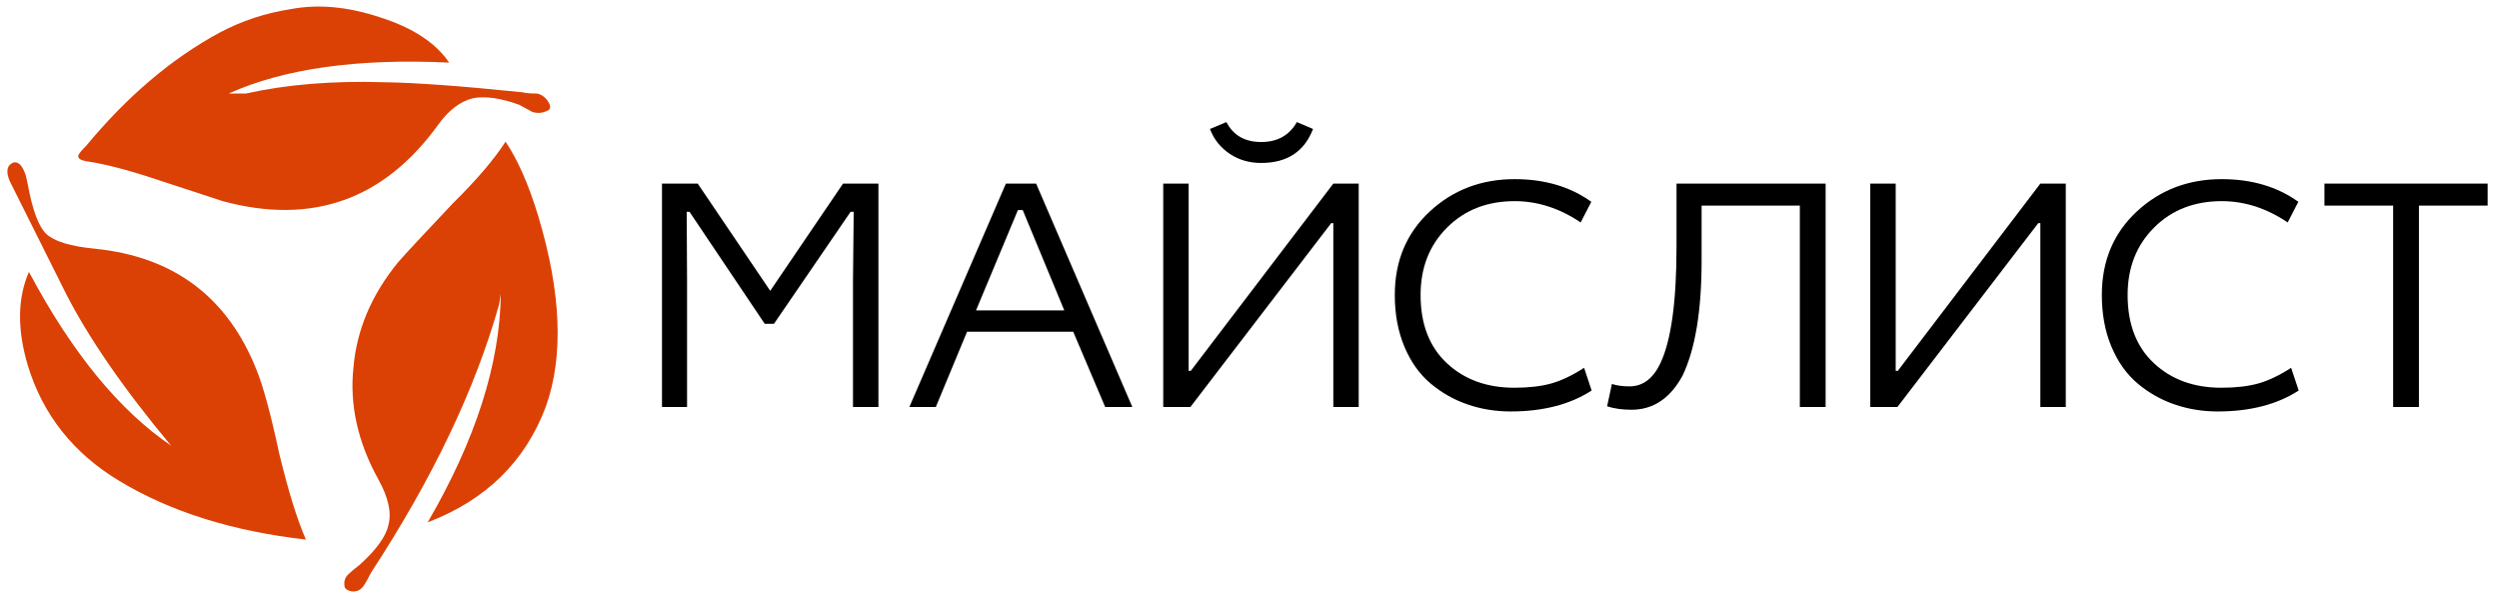
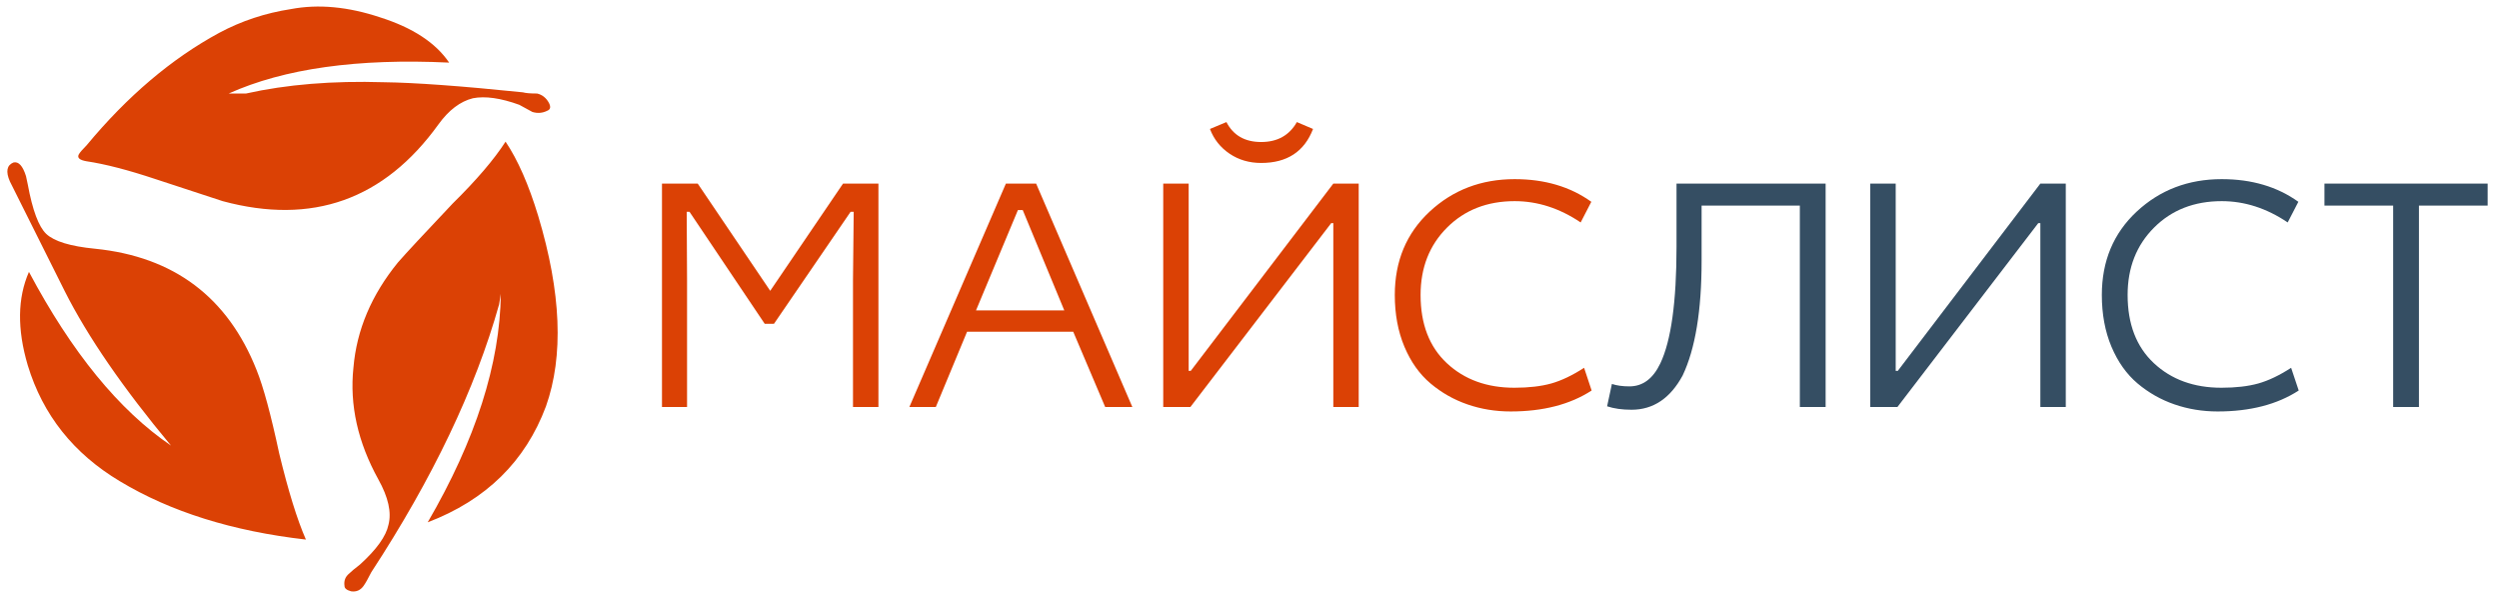
<svg xmlns="http://www.w3.org/2000/svg" version="1.1" width="567" height="137" viewBox="42 179 567 137" xml:space="preserve">
  <defs>
</defs>
  <g transform="matrix(1 0 0 1 365.587 246.8193)" style="">
-     <path fill="#000000" opacity="1" d="M-173.39 24.49L-173.39-26.18L-165.28-26.18L-148.83-1.86L-132.31-26.18L-124.28-26.18L-124.28 24.49L-130.05 24.49L-130.05-4.28L-129.89-19.79L-130.59-19.79L-147.98 5.62L-150.08 5.62L-167.15-19.79L-167.78-19.79L-167.70-4.28L-167.70 24.49L-173.39 24.49Z" />
-     <path fill="#000000" opacity="1" d="M-117.26 24.49L-95.36-26.18L-88.50-26.18L-66.67 24.49L-72.83 24.49L-80.08 7.42L-104.17 7.42L-111.26 24.49L-117.26 24.49ZM-91.54-20.18L-92.63-20.18L-102.14 2.58L-82.11 2.58L-91.54-20.18Z" />
-     <path fill="#000000" opacity="1" d="M-59.66 24.49L-59.66-26.18L-53.89-26.18L-53.89 16.30L-53.42 16.30L-21.07-26.18L-15.31-26.18L-15.31 24.49L-21.07 24.49L-21.07-17.22L-21.54-17.22L-53.50 24.49L-59.66 24.49ZM-49.06-38.57L-49.06-38.57L-45.32-40.13Q-42.98-35.61-37.44-35.61Q-31.91-35.61-29.34-40.13L-29.34-40.13L-25.67-38.57Q-28.63-30.86-37.44-30.86L-37.44-30.86Q-41.50-30.86-44.61-32.96Q-47.73-35.07-49.06-38.57Z" />
-     <path fill="#000000" opacity="1" d="M37.47-22.05L37.47-22.05L35.05-17.37Q27.88-22.20 20.08-22.20L20.08-22.20Q10.73-22.20 4.73-16.20Q-1.27-10.20-1.27-0.92L-1.27-0.92Q-1.27 8.98 4.69 14.55Q10.65 20.12 20.01 20.12L20.01 20.12Q24.92 20.12 28.39 19.15Q31.85 18.17 35.83 15.60L35.83 15.60L37.54 20.75Q30.22 25.50 19.15 25.50L19.15 25.50Q14.00 25.50 9.37 23.90Q4.73 22.30 0.99 19.15Q-2.76 15.99-4.94 10.81Q-7.12 5.62-7.12-0.92L-7.12-0.92Q-7.12-12.46 0.79-19.83Q8.70-27.19 20.08-27.19L20.08-27.19Q30.30-27.19 37.47-22.05Z" />
-     <path fill="#000000" opacity="1" d="M56.80-11.84L56.80-26.18L90.63-26.18L90.63 24.49L84.78 24.49L84.78-21.19L62.49-21.19L62.49-8.64Q62.49 8.27 58.20 17.32L58.20 17.32Q53.99 25.11 46.59 25.11L46.59 25.11Q43.39 25.11 41.05 24.33L41.05 24.33L42.14 19.26Q43.78 19.81 46.12 19.81L46.12 19.81Q50.64 19.81 53.13 14.59L53.13 14.59Q56.80 6.87 56.80-11.84L56.80-11.84Z" />
-     <path fill="#000000" opacity="1" d="M100.76 24.49L100.76-26.18L106.53-26.18L106.53 16.30L107.00 16.30L139.35-26.18L145.12-26.18L145.12 24.49L139.35 24.49L139.35-17.22L138.88-17.22L106.92 24.49L100.76 24.49Z" />
-     <path fill="#000000" opacity="1" d="M197.89-22.05L197.89-22.05L195.47-17.37Q188.30-22.20 180.50-22.20L180.50-22.20Q171.15-22.20 165.15-16.20Q159.15-10.20 159.15-0.92L159.15-0.92Q159.15 8.98 165.11 14.55Q171.07 20.12 180.43 20.12L180.43 20.12Q185.34 20.12 188.81 19.15Q192.28 18.17 196.25 15.60L196.25 15.60L197.97 20.75Q190.64 25.50 179.57 25.50L179.57 25.50Q174.42 25.50 169.79 23.90Q165.15 22.30 161.41 19.15Q157.67 15.99 155.48 10.81Q153.30 5.62 153.30-0.92L153.30-0.92Q153.30-12.46 161.21-19.83Q169.12-27.19 180.50-27.19L180.50-27.19Q190.72-27.19 197.89-22.05Z" />
-     <path fill="#000000" opacity="1" d="M219.40-21.19L203.81-21.19L203.81-26.18L240.84-26.18L240.84-21.19L225.25-21.19L225.25 24.49L219.40 24.49L219.40-21.19Z" />
+     <path fill="#DB4105" opacity="1" d="M-173.39 24.49L-173.39-26.18L-165.28-26.18L-148.83-1.86L-132.31-26.18L-124.28-26.18L-124.28 24.49L-130.05 24.49L-130.05-4.28L-129.89-19.79L-130.59-19.79L-147.98 5.62L-150.08 5.62L-167.15-19.79L-167.78-19.79L-167.70-4.28L-167.70 24.49L-173.39 24.49Z" />
+     <path fill="#DB4105" opacity="1" d="M-117.26 24.49L-95.36-26.18L-88.50-26.18L-66.67 24.49L-72.83 24.49L-80.08 7.42L-104.17 7.42L-111.26 24.49L-117.26 24.49ZM-91.54-20.18L-92.63-20.18L-102.14 2.58L-82.11 2.58L-91.54-20.18Z" />
+     <path fill="#DB4105" opacity="1" d="M-59.66 24.49L-59.66-26.18L-53.89-26.18L-53.89 16.30L-53.42 16.30L-21.07-26.18L-15.31-26.18L-15.31 24.49L-21.07 24.49L-21.07-17.22L-21.54-17.22L-53.50 24.49L-59.66 24.49ZM-49.06-38.57L-49.06-38.57L-45.32-40.13Q-42.98-35.61-37.44-35.61Q-31.91-35.61-29.34-40.13L-29.34-40.13L-25.67-38.57Q-28.63-30.86-37.44-30.86L-37.44-30.86Q-41.50-30.86-44.61-32.96Q-47.73-35.07-49.06-38.57Z" />
+     <path fill="#DB4105" opacity="1" d="M37.47-22.05L37.47-22.05L35.05-17.37Q27.88-22.20 20.08-22.20L20.08-22.20Q10.73-22.20 4.73-16.20Q-1.27-10.20-1.27-0.92L-1.27-0.92Q-1.27 8.98 4.69 14.55Q10.65 20.12 20.01 20.12L20.01 20.12Q24.92 20.12 28.39 19.15Q31.85 18.17 35.83 15.60L35.83 15.60L37.54 20.75Q30.22 25.50 19.15 25.50L19.15 25.50Q14.00 25.50 9.37 23.90Q4.73 22.30 0.99 19.15Q-2.76 15.99-4.94 10.81Q-7.12 5.62-7.12-0.92L-7.12-0.92Q-7.12-12.46 0.79-19.83Q8.70-27.19 20.08-27.19L20.08-27.19Q30.30-27.19 37.47-22.05Z" />
+     <path fill="#354E63" opacity="1" d="M56.80-11.84L56.80-26.18L90.63-26.18L90.63 24.49L84.78 24.49L84.78-21.19L62.49-21.19L62.49-8.64Q62.49 8.27 58.20 17.32L58.20 17.32Q53.99 25.11 46.59 25.11L46.59 25.11Q43.39 25.11 41.05 24.33L41.05 24.33L42.14 19.26Q43.78 19.81 46.12 19.81L46.12 19.81Q50.64 19.81 53.13 14.59L53.13 14.59Q56.80 6.87 56.80-11.84L56.80-11.84Z" />
+     <path fill="#354E63" opacity="1" d="M100.76 24.49L100.76-26.18L106.53-26.18L106.53 16.30L107.00 16.30L139.35-26.18L145.12-26.18L145.12 24.49L139.35 24.49L139.35-17.22L138.88-17.22L106.92 24.49L100.76 24.49Z" />
+     <path fill="#354E63" opacity="1" d="M197.89-22.05L197.89-22.05L195.47-17.37Q188.30-22.20 180.50-22.20L180.50-22.20Q171.15-22.20 165.15-16.20Q159.15-10.20 159.15-0.92L159.15-0.92Q159.15 8.98 165.11 14.55Q171.07 20.12 180.43 20.12L180.43 20.12Q185.34 20.12 188.81 19.15Q192.28 18.17 196.25 15.60L196.25 15.60L197.97 20.75Q190.64 25.50 179.57 25.50L179.57 25.50Q174.42 25.50 169.79 23.90Q165.15 22.30 161.41 19.15Q157.67 15.99 155.48 10.81Q153.30 5.62 153.30-0.92L153.30-0.92Q153.30-12.46 161.21-19.83Q169.12-27.19 180.50-27.19L180.50-27.19Q190.72-27.19 197.89-22.05Z" />
+     <path fill="#354E63" opacity="1" d="M219.40-21.19L203.81-21.19L203.81-26.18L240.84-26.18L240.84-21.19L225.25-21.19L225.25 24.49L219.40 24.49L219.40-21.19Z" />
    <path fill="#000000" opacity="1" d="" />
  </g>
  <g transform="matrix(-1.473355 0 0 1.473355 106.0967 246.8193)">
    <g style="">
      <g transform="matrix(1 0 0 1 0 0)" clip-path="url(#CLIPPATH_424)">
        <clipPath id="CLIPPATH_424">
          <rect transform="matrix(1 0 0 1 0 0)" x="-42.372" y="-45.02" rx="0" ry="0" width="84.744" height="90.039" />
        </clipPath>
        <path style="stroke: none; stroke-width: 0; stroke-dasharray: none; stroke-linecap: butt; stroke-dashoffset: 0; stroke-linejoin: miter; stroke-miterlimit: 4; fill: rgb(219,65,5); fill-rule: evenodd; opacity: 1;" transform=" translate(-50.00102, -50.00434)" d="m 91.43 28.984 c 1.035 0.426 1.219 1.402 0.547 2.93 l -8.422 16.844 c -3.539 7.019 -9 14.953 -16.383 23.805 c 7.992 -5.43 15.281 -14.344 21.875 -26.734 c 1.77 4.027 1.828 8.82 0.184 14.375 c -2.32 7.633 -7.047 13.582 -14.188 17.852 c -7.812 4.703 -17.359 7.691 -28.648 8.977 c 1.344 -3.055 2.715 -7.477 4.117 -13.273 c 1.281 -5.984 2.441 -10.258 3.477 -12.82 c 4.453 -11.23 12.75 -17.457 24.895 -18.68 c 3.781 -0.367 6.285 -1.133 7.508 -2.289 c 1.156 -1.102 2.106 -3.633 2.836 -7.602 l 0.273 -1.281 c 0.496 -1.582 1.137 -2.285 1.93 -2.102 z m -11.258 -0.184 c -2.867 0.426 -6.406 1.344 -10.617 2.746 c -6.102 2.016 -9.547 3.144 -10.344 3.391 c -13.789 3.723 -24.863 -0.215 -33.223 -11.812 c -1.586 -2.195 -3.356 -3.539 -5.309 -4.027 c -1.891 -0.367 -4.273 -0.031 -7.141 1.008 c -0.367 0.184 -1.039 0.551 -2.016 1.102 c -0.793 0.242 -1.555 0.184 -2.289 -0.184 c -0.488 -0.184 -0.578 -0.578 -0.273 -1.188 c 0.426 -0.793 1.039 -1.281 1.828 -1.465 c 1.039 0 1.77 -0.062 2.195 -0.184 c 9.52 -0.977 16.656 -1.496 21.418 -1.555 c 7.871 -0.242 14.949 0.336 21.234 1.742 h 2.656 c -8.539 -3.844 -19.859 -5.434 -33.953 -4.762 c 2.074 -3.055 5.613 -5.371 10.617 -6.961 c 4.941 -1.648 9.52 -2.074 13.727 -1.281 c 3.965 0.609 7.656 1.832 11.074 3.664 c 7.32 3.969 14.125 9.734 20.41 17.305 c 0.609 0.609 1.008 1.07 1.191 1.375 c 0.309 0.539 -0.09 0.902 -1.188 1.086 z m -41.094 31.77 c 0.609 5.738 -0.672 11.477 -3.844 17.211 c -1.527 2.746 -2.047 5.066 -1.555 6.961 c 0.367 1.77 1.828 3.812 4.391 6.133 c 0.793 0.609 1.344 1.07 1.648 1.375 c 0.609 0.492 0.855 1.129 0.734 1.922 c 0 0.367 -0.336 0.641 -1.008 0.824 c -0.793 0.121 -1.434 -0.152 -1.922 -0.824 c -0.305 -0.43 -0.703 -1.129 -1.191 -2.106 c -9.457 -14.465 -16.016 -28.199 -19.676 -41.199 l -0.273 -1.648 c 0.121 10.742 3.875 22.461 11.258 35.156 c -8.969 -3.418 -15.039 -9.367 -18.211 -17.852 c -2.746 -7.75 -2.352 -17.516 1.191 -29.297 c 1.465 -4.82 3.141 -8.637 5.031 -11.445 c 1.77 2.746 4.484 5.922 8.145 9.523 c 4.394 4.641 7.199 7.66 8.422 9.062 c 4.082 5.004 6.371 10.406 6.859 16.203 z" stroke-linecap="round" />
      </g>
    </g>
  </g>
</svg>
